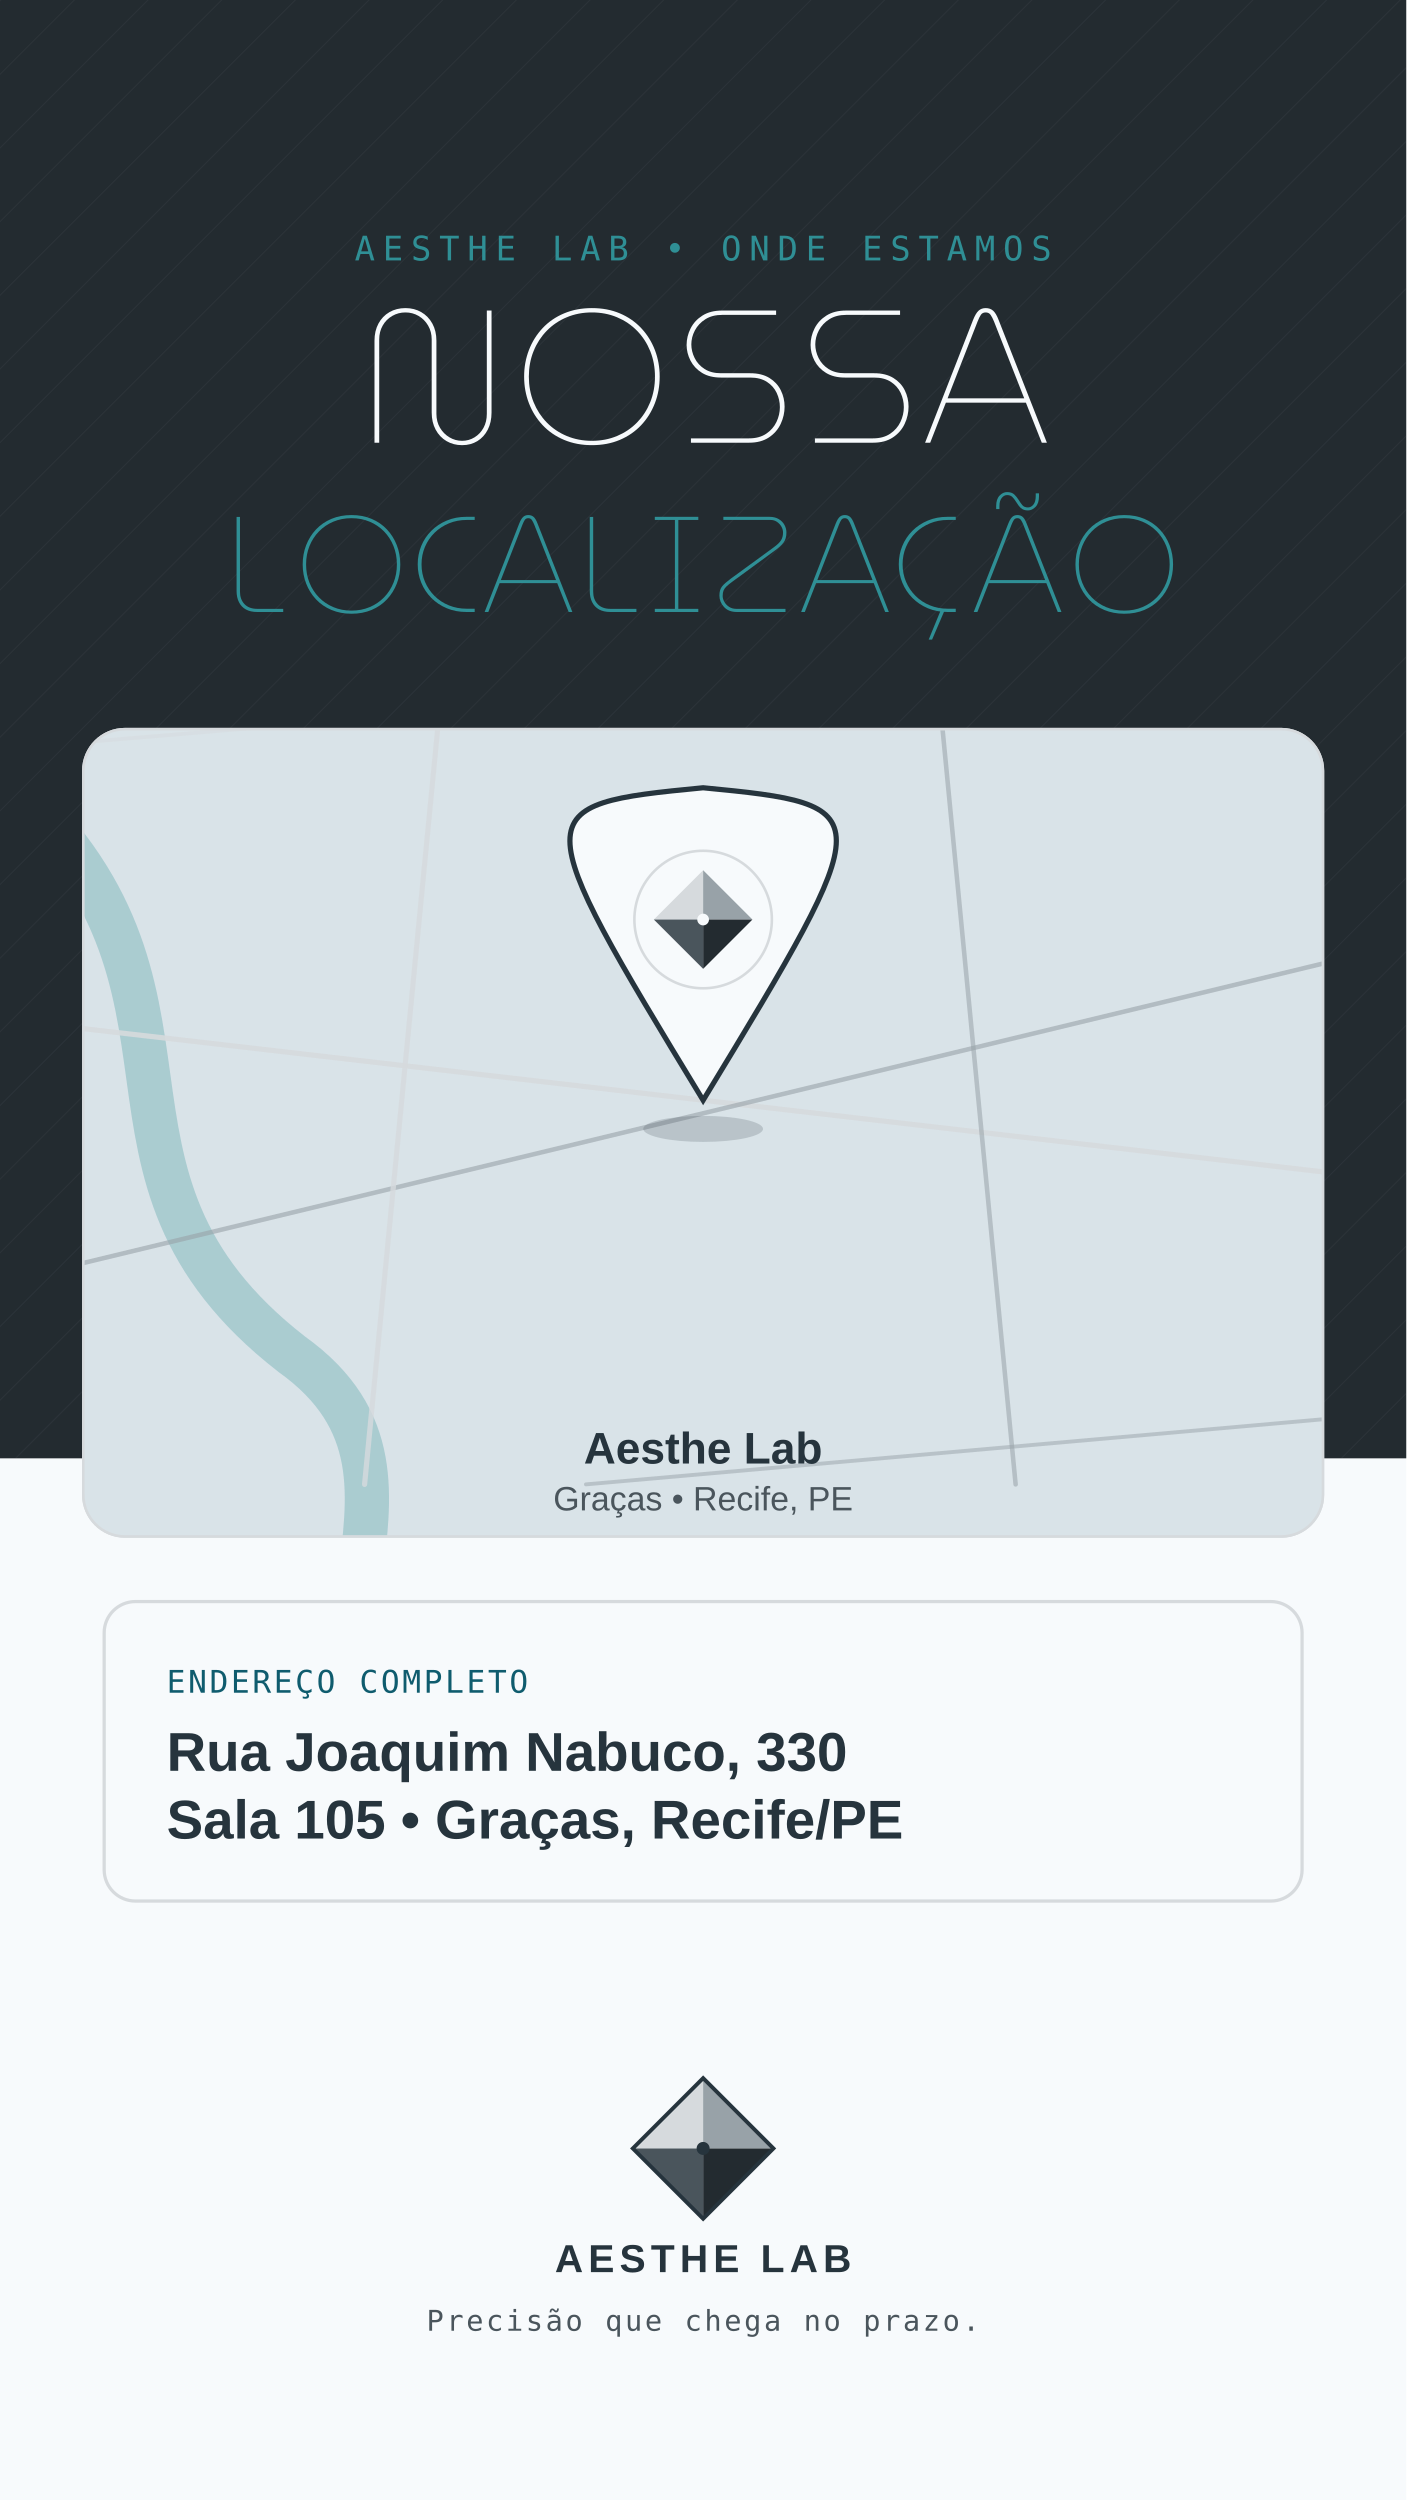
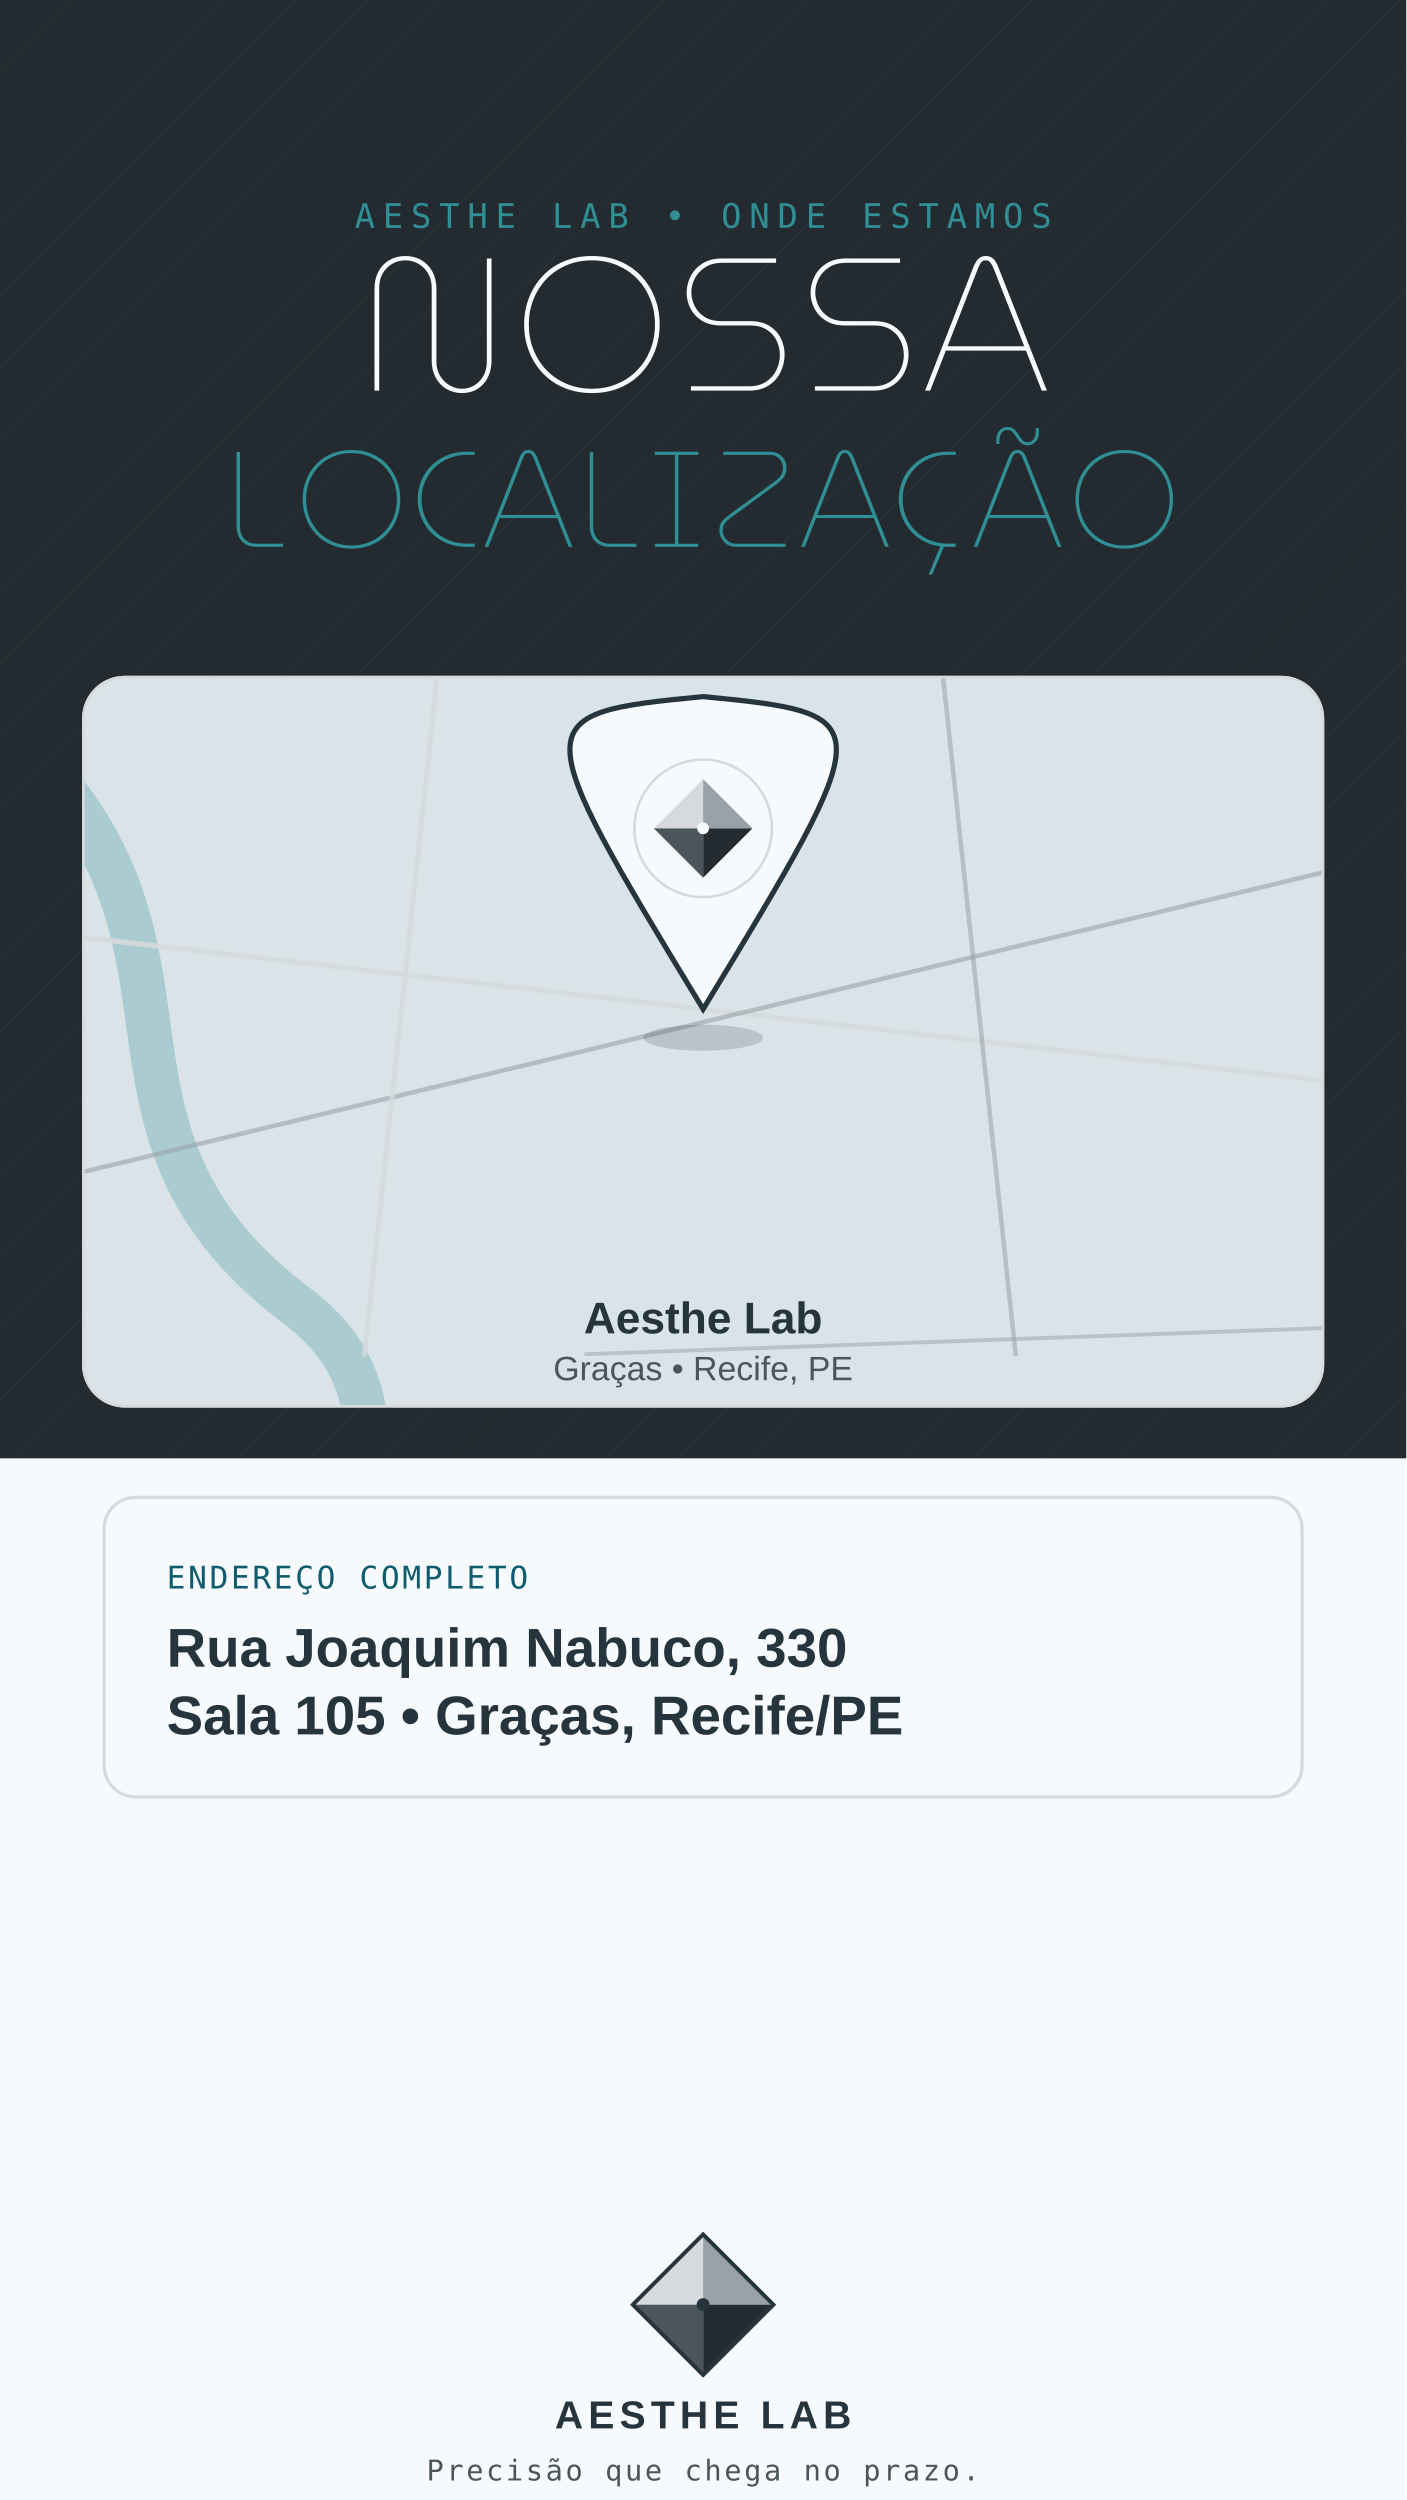
<svg xmlns="http://www.w3.org/2000/svg" viewBox="0 0 1080 1920" width="1080" height="1920">
  <rect width="1080" height="1920" fill="#F7FAFC" />
  <rect width="1080" height="1120" fill="#232B30" />
  <defs>
    <pattern id="hatch" width="40" height="40" patternTransform="rotate(45)" patternUnits="userSpaceOnUse">
      <line x1="0" y1="0" x2="0" y2="40" stroke="#98A2A8" stroke-width="1" opacity="0.10" />
    </pattern>
    <clipPath id="mapclip">
-       <rect x="64" y="560" width="952" height="620" rx="32" />
+       <rect x="64" y="520" width="952" height="560" rx="32" />
    </clipPath>
  </defs>
  <rect width="1080" height="1120" fill="url(#hatch)" />
-   <text x="540.0" y="200" text-anchor="middle" font-family="DejaVu Sans Mono, monospace" font-size="26" letter-spacing="6" fill="#2F8F95">AESTHE LAB • ONDE ESTAMOS</text>
+   <text x="540.0" y="175" text-anchor="middle" font-family="DejaVu Sans Mono, monospace" font-size="26" letter-spacing="6" fill="#2F8F95">AESTHE LAB • ONDE ESTAMOS</text>
  <g>
-     <path fill="#F7FAFC" transform="translate(275.28,340) scale(0.145,-0.145)" d="M549 -13Q503 -13 466.5 8.5Q430 30 409.0 69.0Q388 108 388 160V547Q388 588 369.0 620.5Q350 653 318.5 671.5Q287 690 249 690Q211 690 179.0 671.5Q147 653 128.5 620.5Q110 588 110 547V0H85V540Q85 592 106.0 631.0Q127 670 164.0 691.5Q201 713 249 713Q296 713 333.0 691.5Q370 670 391.5 631.0Q413 592 413 540V153Q413 111 432.0 79.0Q451 47 482.0 28.5Q513 10 549 10Q585 10 615.0 28.5Q645 47 662.5 79.0Q680 111 680 153V700H705V160Q705 108 685.0 69.0Q665 30 630.0 8.5Q595 -13 549 -13Z" />
-     <path fill="#F7FAFC" transform="translate(393.83,340) scale(0.145,-0.145)" d="M419 -13Q338 -13 271.5 15.0Q205 43 158.0 93.0Q111 143 85.5 209.0Q60 275 60 350Q60 425 85.5 491.0Q111 557 158.0 607.0Q205 657 271.5 685.0Q338 713 419 713Q501 713 567.0 685.0Q633 657 680.0 607.0Q727 557 752.5 491.0Q778 425 778 350Q778 275 752.5 209.0Q727 143 680.0 93.0Q633 43 567.0 15.0Q501 -13 419 -13ZM419 10Q491 10 552.0 35.5Q613 61 658.0 107.0Q703 153 728.0 215.0Q753 277 753 350Q753 423 728.0 485.0Q703 547 658.0 593.0Q613 639 552.0 664.5Q491 690 419 690Q347 690 286.0 664.5Q225 639 180.0 593.0Q135 547 110.0 485.0Q85 423 85 350Q85 277 110.0 215.0Q135 153 180.0 107.0Q225 61 286.0 35.5Q347 10 419 10Z" />
-     <path fill="#F7FAFC" transform="translate(519.34,340) scale(0.145,-0.145)" d="M78 0V23H386Q440 23 476.5 47.5Q513 72 531.0 110.0Q549 148 549 188Q549 228 532.0 264.0Q515 300 480.0 322.5Q445 345 392 345H237Q177 345 136.5 370.0Q96 395 75.5 435.0Q55 475 55 518Q55 563 76.0 605.0Q97 647 139.0 673.5Q181 700 243 700H529V677H243Q191 677 154.5 654.0Q118 631 99.0 595.0Q80 559 80 521Q80 484 97.5 448.5Q115 413 150.0 390.5Q185 368 237 368H392Q453 368 493.5 343.0Q534 318 554.0 277.5Q574 237 574 191Q574 144 553.5 100.0Q533 56 491.0 28.0Q449 0 386 0Z" />
-     <path fill="#F7FAFC" transform="translate(614.54,340) scale(0.145,-0.145)" d="M78 0V23H386Q440 23 476.5 47.5Q513 72 531.0 110.0Q549 148 549 188Q549 228 532.0 264.0Q515 300 480.0 322.5Q445 345 392 345H237Q177 345 136.5 370.0Q96 395 75.5 435.0Q55 475 55 518Q55 563 76.0 605.0Q97 647 139.0 673.5Q181 700 243 700H529V677H243Q191 677 154.5 654.0Q118 631 99.0 595.0Q80 559 80 521Q80 484 97.5 448.5Q115 413 150.0 390.5Q185 368 237 368H392Q453 368 493.5 343.0Q534 318 554.0 277.5Q574 237 574 191Q574 144 553.5 100.0Q533 56 491.0 28.0Q449 0 386 0Z" />
-     <path fill="#F7FAFC" transform="translate(709.75,340) scale(0.145,-0.145)" d="M5 0 259 650Q273 685 288.0 699.0Q303 713 326 713Q350 713 365.5 699.0Q381 685 394 651L650 0H623L539 212H115L32 0ZM124 235H530L370 642Q361 664 352.0 677.0Q343 690 326 690Q309 690 300.5 677.5Q292 665 283 642Z" />
+     <path fill="#F7FAFC" transform="translate(275.28,300) scale(0.145,-0.145)" d="M549 -13Q503 -13 466.5 8.5Q430 30 409.0 69.0Q388 108 388 160V547Q388 588 369.0 620.5Q350 653 318.5 671.5Q287 690 249 690Q211 690 179.0 671.5Q147 653 128.5 620.5Q110 588 110 547V0H85V540Q85 592 106.0 631.0Q127 670 164.0 691.5Q201 713 249 713Q296 713 333.0 691.5Q370 670 391.5 631.0Q413 592 413 540V153Q413 111 432.0 79.0Q451 47 482.0 28.5Q513 10 549 10Q585 10 615.0 28.5Q645 47 662.5 79.0Q680 111 680 153V700H705V160Q705 108 685.0 69.0Q665 30 630.0 8.5Q595 -13 549 -13Z" />
+     <path fill="#F7FAFC" transform="translate(393.83,300) scale(0.145,-0.145)" d="M419 -13Q338 -13 271.5 15.0Q205 43 158.0 93.0Q111 143 85.5 209.0Q60 275 60 350Q60 425 85.5 491.0Q111 557 158.0 607.0Q205 657 271.5 685.0Q338 713 419 713Q501 713 567.0 685.0Q633 657 680.0 607.0Q727 557 752.5 491.0Q778 425 778 350Q778 275 752.5 209.0Q727 143 680.0 93.0Q633 43 567.0 15.0Q501 -13 419 -13ZM419 10Q491 10 552.0 35.5Q613 61 658.0 107.0Q703 153 728.0 215.0Q753 277 753 350Q753 423 728.0 485.0Q703 547 658.0 593.0Q613 639 552.0 664.5Q491 690 419 690Q347 690 286.0 664.5Q225 639 180.0 593.0Q135 547 110.0 485.0Q85 423 85 350Q85 277 110.0 215.0Q135 153 180.0 107.0Q225 61 286.0 35.5Q347 10 419 10Z" />
+     <path fill="#F7FAFC" transform="translate(519.34,300) scale(0.145,-0.145)" d="M78 0V23H386Q440 23 476.5 47.5Q513 72 531.0 110.0Q549 148 549 188Q549 228 532.0 264.0Q515 300 480.0 322.5Q445 345 392 345H237Q177 345 136.5 370.0Q96 395 75.5 435.0Q55 475 55 518Q55 563 76.0 605.0Q97 647 139.0 673.5Q181 700 243 700H529V677H243Q191 677 154.5 654.0Q118 631 99.0 595.0Q80 559 80 521Q80 484 97.5 448.5Q115 413 150.0 390.5Q185 368 237 368H392Q453 368 493.5 343.0Q534 318 554.0 277.5Q574 237 574 191Q574 144 553.5 100.0Q533 56 491.0 28.0Q449 0 386 0Z" />
+     <path fill="#F7FAFC" transform="translate(614.54,300) scale(0.145,-0.145)" d="M78 0V23H386Q440 23 476.5 47.5Q513 72 531.0 110.0Q549 148 549 188Q549 228 532.0 264.0Q515 300 480.0 322.5Q445 345 392 345H237Q177 345 136.5 370.0Q96 395 75.5 435.0Q55 475 55 518Q55 563 76.0 605.0Q97 647 139.0 673.5Q181 700 243 700H529V677H243Q191 677 154.5 654.0Q118 631 99.0 595.0Q80 559 80 521Q80 484 97.5 448.5Q115 413 150.0 390.5Q185 368 237 368H392Q453 368 493.5 343.0Q534 318 554.0 277.5Q574 237 574 191Q574 144 553.5 100.0Q533 56 491.0 28.0Q449 0 386 0Z" />
+     <path fill="#F7FAFC" transform="translate(709.75,300) scale(0.145,-0.145)" d="M5 0 259 650Q273 685 288.0 699.0Q303 713 326 713Q350 713 365.5 699.0Q381 685 394 651L650 0H623L539 212H115L32 0ZM124 235H530L370 642Q361 664 352.0 677.0Q343 690 326 690Q309 690 300.5 677.5Q292 665 283 642Z" />
  </g>
  <g>
-     <path fill="#2F8F95" transform="translate(172.82,470) scale(0.1044,-0.1044)" d="M235 0Q187 0 153.5 18.5Q120 37 102.5 72.0Q85 107 85 154V699H110V149Q110 93 143.0 58.0Q176 23 237 23H428V0Z" />
-     <path fill="#2F8F95" transform="translate(226.20,470) scale(0.1044,-0.1044)" d="M419 -13Q338 -13 271.5 15.0Q205 43 158.0 93.0Q111 143 85.5 209.0Q60 275 60 350Q60 425 85.5 491.0Q111 557 158.0 607.0Q205 657 271.5 685.0Q338 713 419 713Q501 713 567.0 685.0Q633 657 680.0 607.0Q727 557 752.5 491.0Q778 425 778 350Q778 275 752.5 209.0Q727 143 680.0 93.0Q633 43 567.0 15.0Q501 -13 419 -13ZM419 10Q491 10 552.0 35.5Q613 61 658.0 107.0Q703 153 728.0 215.0Q753 277 753 350Q753 423 728.0 485.0Q703 547 658.0 593.0Q613 639 552.0 664.5Q491 690 419 690Q347 690 286.0 664.5Q225 639 180.0 593.0Q135 547 110.0 485.0Q85 423 85 350Q85 277 110.0 215.0Q135 153 180.0 107.0Q225 61 286.0 35.5Q347 10 419 10Z" />
-     <path fill="#2F8F95" transform="translate(317.68,470) scale(0.1044,-0.1044)" d="M387 0Q309 0 243.5 27.5Q178 55 130.0 103.5Q82 152 56.0 215.5Q30 279 30 351Q30 423 56.0 486.0Q82 549 130.0 597.0Q178 645 243.5 672.5Q309 700 387 700H449V677H390Q320 677 259.5 652.0Q199 627 154.0 583.0Q109 539 83.5 479.5Q58 420 58 351Q58 281 83.5 221.5Q109 162 154.0 117.5Q199 73 259.5 48.5Q320 24 390 24H449V0Z" />
-     <path fill="#2F8F95" transform="translate(371.69,470) scale(0.1044,-0.1044)" d="M5 0 259 650Q273 685 288.0 699.0Q303 713 326 713Q350 713 365.5 699.0Q381 685 394 651L650 0H623L539 212H115L32 0ZM124 235H530L370 642Q361 664 352.0 677.0Q343 690 326 690Q309 690 300.5 677.5Q292 665 283 642Z" />
-     <path fill="#2F8F95" transform="translate(444.07,470) scale(0.1044,-0.1044)" d="M235 0Q187 0 153.5 18.5Q120 37 102.5 72.0Q85 107 85 154V699H110V149Q110 93 143.0 58.0Q176 23 237 23H428V0Z" />
-     <path fill="#2F8F95" transform="translate(497.46,470) scale(0.1044,-0.1044)" d="M52 0V23H200V677H52V700H372V677H225V23H372V0Z" />
-     <path fill="#2F8F95" transform="translate(545.72,470) scale(0.1044,-0.1044)" d="M193 0Q132 0 98.5 37.0Q65 74 65 121Q65 164 84.5 188.0Q104 212 146 243L464 475Q504 504 518.5 527.5Q533 551 533 585Q533 607 521.0 628.0Q509 649 488.5 663.0Q468 677 442 677H94V700H433Q474 700 502.0 683.0Q530 666 544.0 639.5Q558 613 558 584Q558 538 536.0 509.5Q514 481 473 452L163 225Q134 204 118.0 189.0Q102 174 95.5 158.0Q89 142 89 117Q89 96 101.5 74.0Q114 52 136.5 37.5Q159 23 189 23H551V0Z" />
-     <path fill="#2F8F95" transform="translate(614.76,470) scale(0.1044,-0.1044)" d="M5 0 259 650Q273 685 288.0 699.0Q303 713 326 713Q350 713 365.5 699.0Q381 685 394 651L650 0H623L539 212H115L32 0ZM124 235H530L370 642Q361 664 352.0 677.0Q343 690 326 690Q309 690 300.5 677.5Q292 665 283 642Z" />
-     <path fill="#2F8F95" transform="translate(687.14,470) scale(0.1044,-0.1044)" d="M387 0Q309 0 243.5 27.5Q178 55 130.0 103.5Q82 152 56.0 215.5Q30 279 30 351Q30 423 56.0 486.0Q82 549 130.0 597.0Q178 645 243.5 672.5Q309 700 387 700H449V677H390Q320 677 259.5 652.0Q199 627 154.0 583.0Q109 539 83.5 479.5Q58 420 58 351Q58 281 83.5 221.5Q109 162 154.0 117.5Q199 73 259.5 48.5Q320 24 390 24H449V0ZM250 -203 339 14H368L275 -203Z" />
-     <path fill="#2F8F95" transform="translate(747.31,470) scale(0.1044,-0.1044)" d="M5 0 259 650Q273 685 288.0 699.0Q303 713 326 713Q350 713 365.5 699.0Q381 685 394 651L650 0H623L539 212H115L32 0ZM124 235H530L370 642Q361 664 352.0 677.0Q343 690 326 690Q309 690 300.5 677.5Q292 665 283 642ZM404 747Q378 747 361.5 757.5Q345 768 334.5 783.5Q324 799 314 814Q303 832 289.0 846.0Q275 860 250 860Q228 860 211.0 839.0Q194 818 194 779V757H170V779Q170 830 195.0 856.0Q220 882 250 882Q285 882 303.5 864.0Q322 846 335 825Q348 804 362.0 786.5Q376 769 404 769Q427 769 444.0 790.0Q461 811 461 851V873H485V851Q485 799 459.5 773.0Q434 747 404 747Z" />
-     <path fill="#2F8F95" transform="translate(819.69,470) scale(0.1044,-0.1044)" d="M419 -13Q338 -13 271.5 15.0Q205 43 158.0 93.0Q111 143 85.5 209.0Q60 275 60 350Q60 425 85.5 491.0Q111 557 158.0 607.0Q205 657 271.5 685.0Q338 713 419 713Q501 713 567.0 685.0Q633 657 680.0 607.0Q727 557 752.5 491.0Q778 425 778 350Q778 275 752.5 209.0Q727 143 680.0 93.0Q633 43 567.0 15.0Q501 -13 419 -13ZM419 10Q491 10 552.0 35.5Q613 61 658.0 107.0Q703 153 728.0 215.0Q753 277 753 350Q753 423 728.0 485.0Q703 547 658.0 593.0Q613 639 552.0 664.5Q491 690 419 690Q347 690 286.0 664.5Q225 639 180.0 593.0Q135 547 110.0 485.0Q85 423 85 350Q85 277 110.0 215.0Q135 153 180.0 107.0Q225 61 286.0 35.5Q347 10 419 10Z" />
+     <path fill="#2F8F95" transform="translate(172.82,420) scale(0.1044,-0.1044)" d="M235 0Q187 0 153.5 18.5Q120 37 102.5 72.0Q85 107 85 154V699H110V149Q110 93 143.0 58.0Q176 23 237 23H428V0Z" />
+     <path fill="#2F8F95" transform="translate(226.20,420) scale(0.1044,-0.1044)" d="M419 -13Q338 -13 271.5 15.0Q205 43 158.0 93.0Q111 143 85.5 209.0Q60 275 60 350Q60 425 85.5 491.0Q111 557 158.0 607.0Q205 657 271.5 685.0Q338 713 419 713Q501 713 567.0 685.0Q633 657 680.0 607.0Q727 557 752.5 491.0Q778 425 778 350Q778 275 752.5 209.0Q727 143 680.0 93.0Q633 43 567.0 15.0Q501 -13 419 -13ZM419 10Q491 10 552.0 35.5Q613 61 658.0 107.0Q703 153 728.0 215.0Q753 277 753 350Q753 423 728.0 485.0Q703 547 658.0 593.0Q613 639 552.0 664.5Q491 690 419 690Q347 690 286.0 664.5Q225 639 180.0 593.0Q135 547 110.0 485.0Q85 423 85 350Q85 277 110.0 215.0Q135 153 180.0 107.0Q225 61 286.0 35.5Q347 10 419 10Z" />
+     <path fill="#2F8F95" transform="translate(317.68,420) scale(0.1044,-0.1044)" d="M387 0Q309 0 243.5 27.5Q178 55 130.0 103.5Q82 152 56.0 215.5Q30 279 30 351Q30 423 56.0 486.0Q82 549 130.0 597.0Q178 645 243.5 672.5Q309 700 387 700H449V677H390Q320 677 259.5 652.0Q199 627 154.0 583.0Q109 539 83.5 479.5Q58 420 58 351Q58 281 83.5 221.5Q109 162 154.0 117.5Q199 73 259.5 48.5Q320 24 390 24H449V0Z" />
+     <path fill="#2F8F95" transform="translate(371.69,420) scale(0.1044,-0.1044)" d="M5 0 259 650Q273 685 288.0 699.0Q303 713 326 713Q350 713 365.5 699.0Q381 685 394 651L650 0H623L539 212H115L32 0ZM124 235H530L370 642Q361 664 352.0 677.0Q343 690 326 690Q309 690 300.5 677.5Q292 665 283 642Z" />
+     <path fill="#2F8F95" transform="translate(444.07,420) scale(0.1044,-0.1044)" d="M235 0Q187 0 153.5 18.5Q120 37 102.5 72.0Q85 107 85 154V699H110V149Q110 93 143.0 58.0Q176 23 237 23H428V0Z" />
+     <path fill="#2F8F95" transform="translate(497.46,420) scale(0.1044,-0.1044)" d="M52 0V23H200V677H52V700H372V677H225V23H372V0Z" />
+     <path fill="#2F8F95" transform="translate(545.72,420) scale(0.1044,-0.1044)" d="M193 0Q132 0 98.5 37.0Q65 74 65 121Q65 164 84.5 188.0Q104 212 146 243L464 475Q504 504 518.5 527.5Q533 551 533 585Q533 607 521.0 628.0Q509 649 488.5 663.0Q468 677 442 677H94V700H433Q474 700 502.0 683.0Q530 666 544.0 639.5Q558 613 558 584Q558 538 536.0 509.5Q514 481 473 452L163 225Q134 204 118.0 189.0Q102 174 95.5 158.0Q89 142 89 117Q89 96 101.5 74.0Q114 52 136.5 37.5Q159 23 189 23H551V0Z" />
+     <path fill="#2F8F95" transform="translate(614.76,420) scale(0.1044,-0.1044)" d="M5 0 259 650Q273 685 288.0 699.0Q303 713 326 713Q350 713 365.5 699.0Q381 685 394 651L650 0H623L539 212H115L32 0ZM124 235H530L370 642Q361 664 352.0 677.0Q343 690 326 690Q309 690 300.5 677.5Q292 665 283 642Z" />
+     <path fill="#2F8F95" transform="translate(687.14,420) scale(0.1044,-0.1044)" d="M387 0Q309 0 243.5 27.5Q178 55 130.0 103.5Q82 152 56.0 215.5Q30 279 30 351Q30 423 56.0 486.0Q82 549 130.0 597.0Q178 645 243.5 672.5Q309 700 387 700H449V677H390Q320 677 259.5 652.0Q199 627 154.0 583.0Q109 539 83.5 479.5Q58 420 58 351Q58 281 83.5 221.5Q109 162 154.0 117.5Q199 73 259.5 48.5Q320 24 390 24H449V0ZM250 -203 339 14H368L275 -203Z" />
+     <path fill="#2F8F95" transform="translate(747.31,420) scale(0.1044,-0.1044)" d="M5 0 259 650Q273 685 288.0 699.0Q303 713 326 713Q350 713 365.5 699.0Q381 685 394 651L650 0H623L539 212H115L32 0ZM124 235H530L370 642Q361 664 352.0 677.0Q343 690 326 690Q309 690 300.5 677.5Q292 665 283 642ZM404 747Q378 747 361.5 757.5Q345 768 334.5 783.5Q324 799 314 814Q303 832 289.0 846.0Q275 860 250 860Q228 860 211.0 839.0Q194 818 194 779V757H170V779Q170 830 195.0 856.0Q220 882 250 882Q285 882 303.5 864.0Q322 846 335 825Q348 804 362.0 786.5Q376 769 404 769Q427 769 444.0 790.0Q461 811 461 851V873H485V851Q485 799 459.5 773.0Q434 747 404 747Z" />
+     <path fill="#2F8F95" transform="translate(819.69,420) scale(0.1044,-0.1044)" d="M419 -13Q338 -13 271.5 15.0Q205 43 158.0 93.0Q111 143 85.5 209.0Q60 275 60 350Q60 425 85.5 491.0Q111 557 158.0 607.0Q205 657 271.5 685.0Q338 713 419 713Q501 713 567.0 685.0Q633 657 680.0 607.0Q727 557 752.5 491.0Q778 425 778 350Q778 275 752.5 209.0Q727 143 680.0 93.0Q633 43 567.0 15.0Q501 -13 419 -13ZM419 10Q491 10 552.0 35.5Q613 61 658.0 107.0Q703 153 728.0 215.0Q753 277 753 350Q753 423 728.0 485.0Q703 547 658.0 593.0Q613 639 552.0 664.5Q491 690 419 690Q347 690 286.0 664.5Q225 639 180.0 593.0Q135 547 110.0 485.0Q85 423 85 350Q85 277 110.0 215.0Q135 153 180.0 107.0Q225 61 286.0 35.5Q347 10 419 10Z" />
  </g>
-   <rect x="64" y="560" width="952" height="620" rx="32" fill="#D9E3E8" stroke="#D6DADD" stroke-width="2" />
+   <rect x="64" y="520" width="952" height="560" rx="32" fill="#D9E3E8" stroke="#D6DADD" stroke-width="2" />
  <g clip-path="url(#mapclip)">
-     <rect x="64" y="560" width="952" height="620" fill="#D9E3E8" />
-     <path d="M 4,600 C 184,760 44,900 224,1040 C 364,1140 184,1280 344,1400" fill="none" stroke="#2F8F95" stroke-width="34" opacity="0.28" stroke-linecap="round" />
-     <line x1="64" y1="790" x2="1016" y2="900" stroke="#D6DADD" stroke-width="4" opacity="0.9" stroke-linecap="round" />
-     <line x1="64" y1="970" x2="1016" y2="740" stroke="#98A2A8" stroke-width="3.5" opacity="0.6" stroke-linecap="round" />
-     <line x1="340" y1="520" x2="280" y2="1140" stroke="#D6DADD" stroke-width="4" opacity="0.8" stroke-linecap="round" />
-     <line x1="720" y1="520" x2="780" y2="1140" stroke="#98A2A8" stroke-width="3.5" opacity="0.55" stroke-linecap="round" />
-     <line x1="64" y1="570" x2="660" y2="520" stroke="#D6DADD" stroke-width="3" opacity="0.5" stroke-linecap="round" />
-     <line x1="450" y1="1140" x2="1016" y2="1090" stroke="#98A2A8" stroke-width="3" opacity="0.5" stroke-linecap="round" />
+     <rect x="64" y="520" width="952" height="560" fill="#D9E3E8" />
+     <path d="M 4,560 C 184,720 44,860 224,1000 C 364,1100 184,1240 344,1360" fill="none" stroke="#2F8F95" stroke-width="34" opacity="0.28" stroke-linecap="round" />
+     <line x1="64" y1="720" x2="1016" y2="830" stroke="#D6DADD" stroke-width="4" opacity="0.9" stroke-linecap="round" />
+     <line x1="64" y1="900" x2="1016" y2="670" stroke="#98A2A8" stroke-width="3.5" opacity="0.6" stroke-linecap="round" />
+     <line x1="340" y1="480" x2="280" y2="1040" stroke="#D6DADD" stroke-width="4" opacity="0.8" stroke-linecap="round" />
+     <line x1="720" y1="480" x2="780" y2="1040" stroke="#98A2A8" stroke-width="3.5" opacity="0.55" stroke-linecap="round" />
+     <line x1="64" y1="500" x2="660" y2="480" stroke="#D6DADD" stroke-width="3" opacity="0.5" stroke-linecap="round" />
+     <line x1="450" y1="1040" x2="1016" y2="1020" stroke="#98A2A8" stroke-width="3" opacity="0.5" stroke-linecap="round" />
  </g>
-   <rect x="64" y="560" width="952" height="620" rx="32" fill="none" stroke="#D6DADD" stroke-width="2" />
-   <ellipse cx="540.0" cy="867.0" rx="46" ry="10" fill="#26343D" opacity="0.18" />
-   <path d="M 540.0,845.0 C 403.6,620.6 403.6,618.2 540.0,605.0 C 676.4,618.2 676.4,620.6 540.0,845.0 Z" fill="#F7FAFC" stroke="#26343D" stroke-width="4" />
-   <circle cx="540.0" cy="706.2" r="52.8" fill="#F7FAFC" stroke="#D6DADD" stroke-width="2" />
-   <g transform="translate(540.0,706.2)">
+   <rect x="64" y="520" width="952" height="560" rx="32" fill="none" stroke="#D6DADD" stroke-width="2" />
+   <ellipse cx="540.0" cy="797.0" rx="46" ry="10" fill="#26343D" opacity="0.18" />
+   <path d="M 540.0,775.0 C 403.6,550.6 403.6,548.2 540.0,535.0 C 676.4,548.2 676.4,550.6 540.0,775.0 Z" fill="#F7FAFC" stroke="#26343D" stroke-width="4" />
+   <circle cx="540.0" cy="636.2" r="52.8" fill="#F7FAFC" stroke="#D6DADD" stroke-width="2" />
+   <g transform="translate(540.0,636.2)">
    <polygon points="-40,0 0,-40 0,0" fill="#D6DADD" />
    <polygon points="0,-40 40,0 0,0" fill="#98A2A8" />
    <polygon points="40,0 0,40 0,0" fill="#232B30" />
    <polygon points="0,40 -40,0 0,0" fill="#4A555C" />
    <polygon points="-40,0 0,-40 40,0 0,40" fill="none" stroke="#F7FAFC" stroke-width="3" />
    <circle cx="0" cy="0" r="4.5" fill="#F7FAFC" />
  </g>
-   <text x="540.0" y="1124" text-anchor="middle" font-family="Liberation Sans, sans-serif" font-weight="bold" font-size="34" fill="#26343D">Aesthe Lab</text>
-   <text x="540.0" y="1160" text-anchor="middle" font-family="Liberation Sans, sans-serif" font-size="26" fill="#4A555C">Graças • Recife, PE</text>
-   <rect x="80" y="1230" width="920" height="230" rx="24" fill="#F7FAFC" stroke="#D6DADD" stroke-width="2.5" />
-   <text x="128" y="1300" font-family="DejaVu Sans Mono, monospace" font-size="24" letter-spacing="2" fill="#0F5C6E">ENDEREÇO COMPLETO</text>
-   <text x="128" y="1360" font-family="Liberation Sans, sans-serif" font-weight="bold" font-size="42" fill="#26343D">Rua Joaquim Nabuco, 330</text>
-   <text x="128" y="1412" font-family="Liberation Sans, sans-serif" font-weight="bold" font-size="42" fill="#26343D">Sala 105 • Graças, Recife/PE</text>
-   <g transform="translate(540.0,1650)">
+   <text x="540.0" y="1024" text-anchor="middle" font-family="Liberation Sans, sans-serif" font-weight="bold" font-size="34" fill="#26343D">Aesthe Lab</text>
+   <text x="540.0" y="1060" text-anchor="middle" font-family="Liberation Sans, sans-serif" font-size="26" fill="#4A555C">Graças • Recife, PE</text>
+   <rect x="80" y="1150" width="920" height="230" rx="24" fill="#F7FAFC" stroke="#D6DADD" stroke-width="2.5" />
+   <text x="128" y="1220" font-family="DejaVu Sans Mono, monospace" font-size="24" letter-spacing="2" fill="#0F5C6E">ENDEREÇO COMPLETO</text>
+   <text x="128" y="1280" font-family="Liberation Sans, sans-serif" font-weight="bold" font-size="42" fill="#26343D">Rua Joaquim Nabuco, 330</text>
+   <text x="128" y="1332" font-family="Liberation Sans, sans-serif" font-weight="bold" font-size="42" fill="#26343D">Sala 105 • Graças, Recife/PE</text>
+   <g transform="translate(540.0,1770)">
    <polygon points="-54,0 0,-54 0,0" fill="#D6DADD" />
    <polygon points="0,-54 54,0 0,0" fill="#98A2A8" />
    <polygon points="54,0 0,54 0,0" fill="#232B30" />
    <polygon points="0,54 -54,0 0,0" fill="#4A555C" />
    <polygon points="-54,0 0,-54 54,0 0,54" fill="none" stroke="#26343D" stroke-width="3" />
    <circle cx="0" cy="0" r="5" fill="#26343D" />
  </g>
-   <text x="540.0" y="1745" text-anchor="middle" font-family="Liberation Sans, sans-serif" font-weight="bold" font-size="30" letter-spacing="4" fill="#26343D">AESTHE LAB</text>
-   <text x="540.0" y="1790" text-anchor="middle" font-family="DejaVu Sans Mono, monospace" font-size="22" letter-spacing="2" fill="#4A555C">Precisão que chega no prazo.</text>
+   <text x="540.0" y="1865" text-anchor="middle" font-family="Liberation Sans, sans-serif" font-weight="bold" font-size="30" letter-spacing="4" fill="#26343D">AESTHE LAB</text>
+   <text x="540.0" y="1905" text-anchor="middle" font-family="DejaVu Sans Mono, monospace" font-size="22" letter-spacing="2" fill="#4A555C">Precisão que chega no prazo.</text>
</svg>
